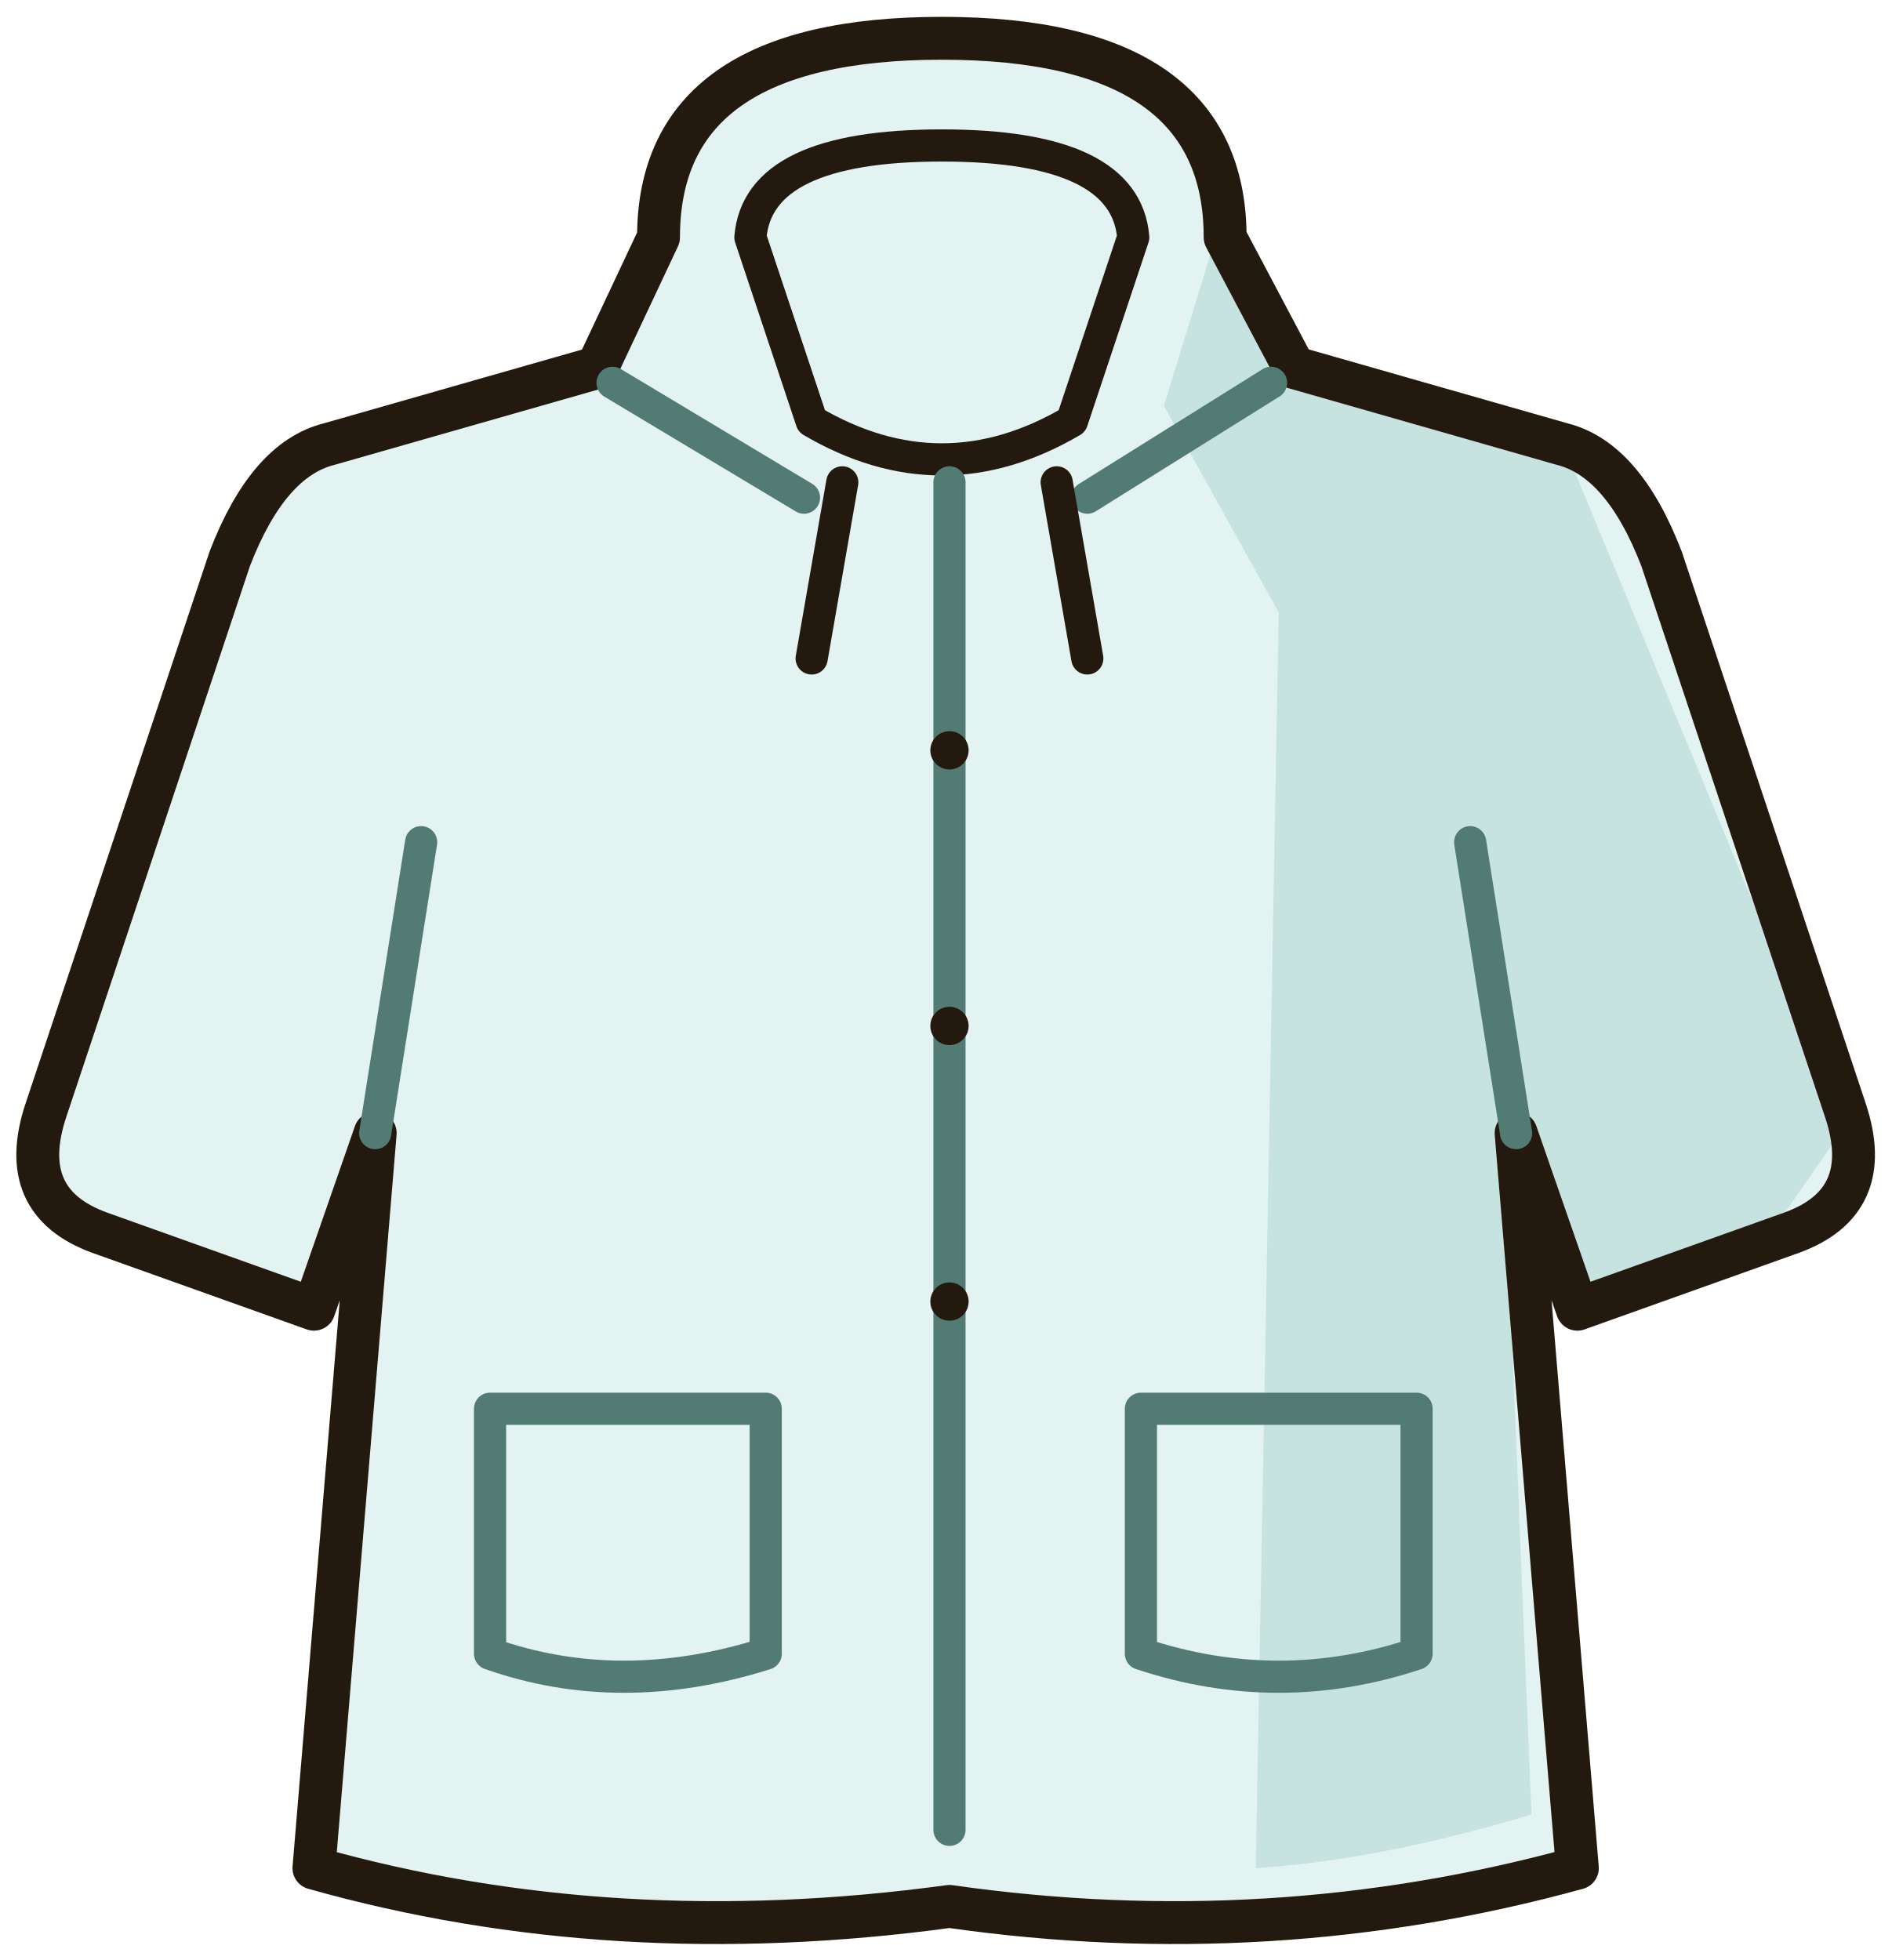
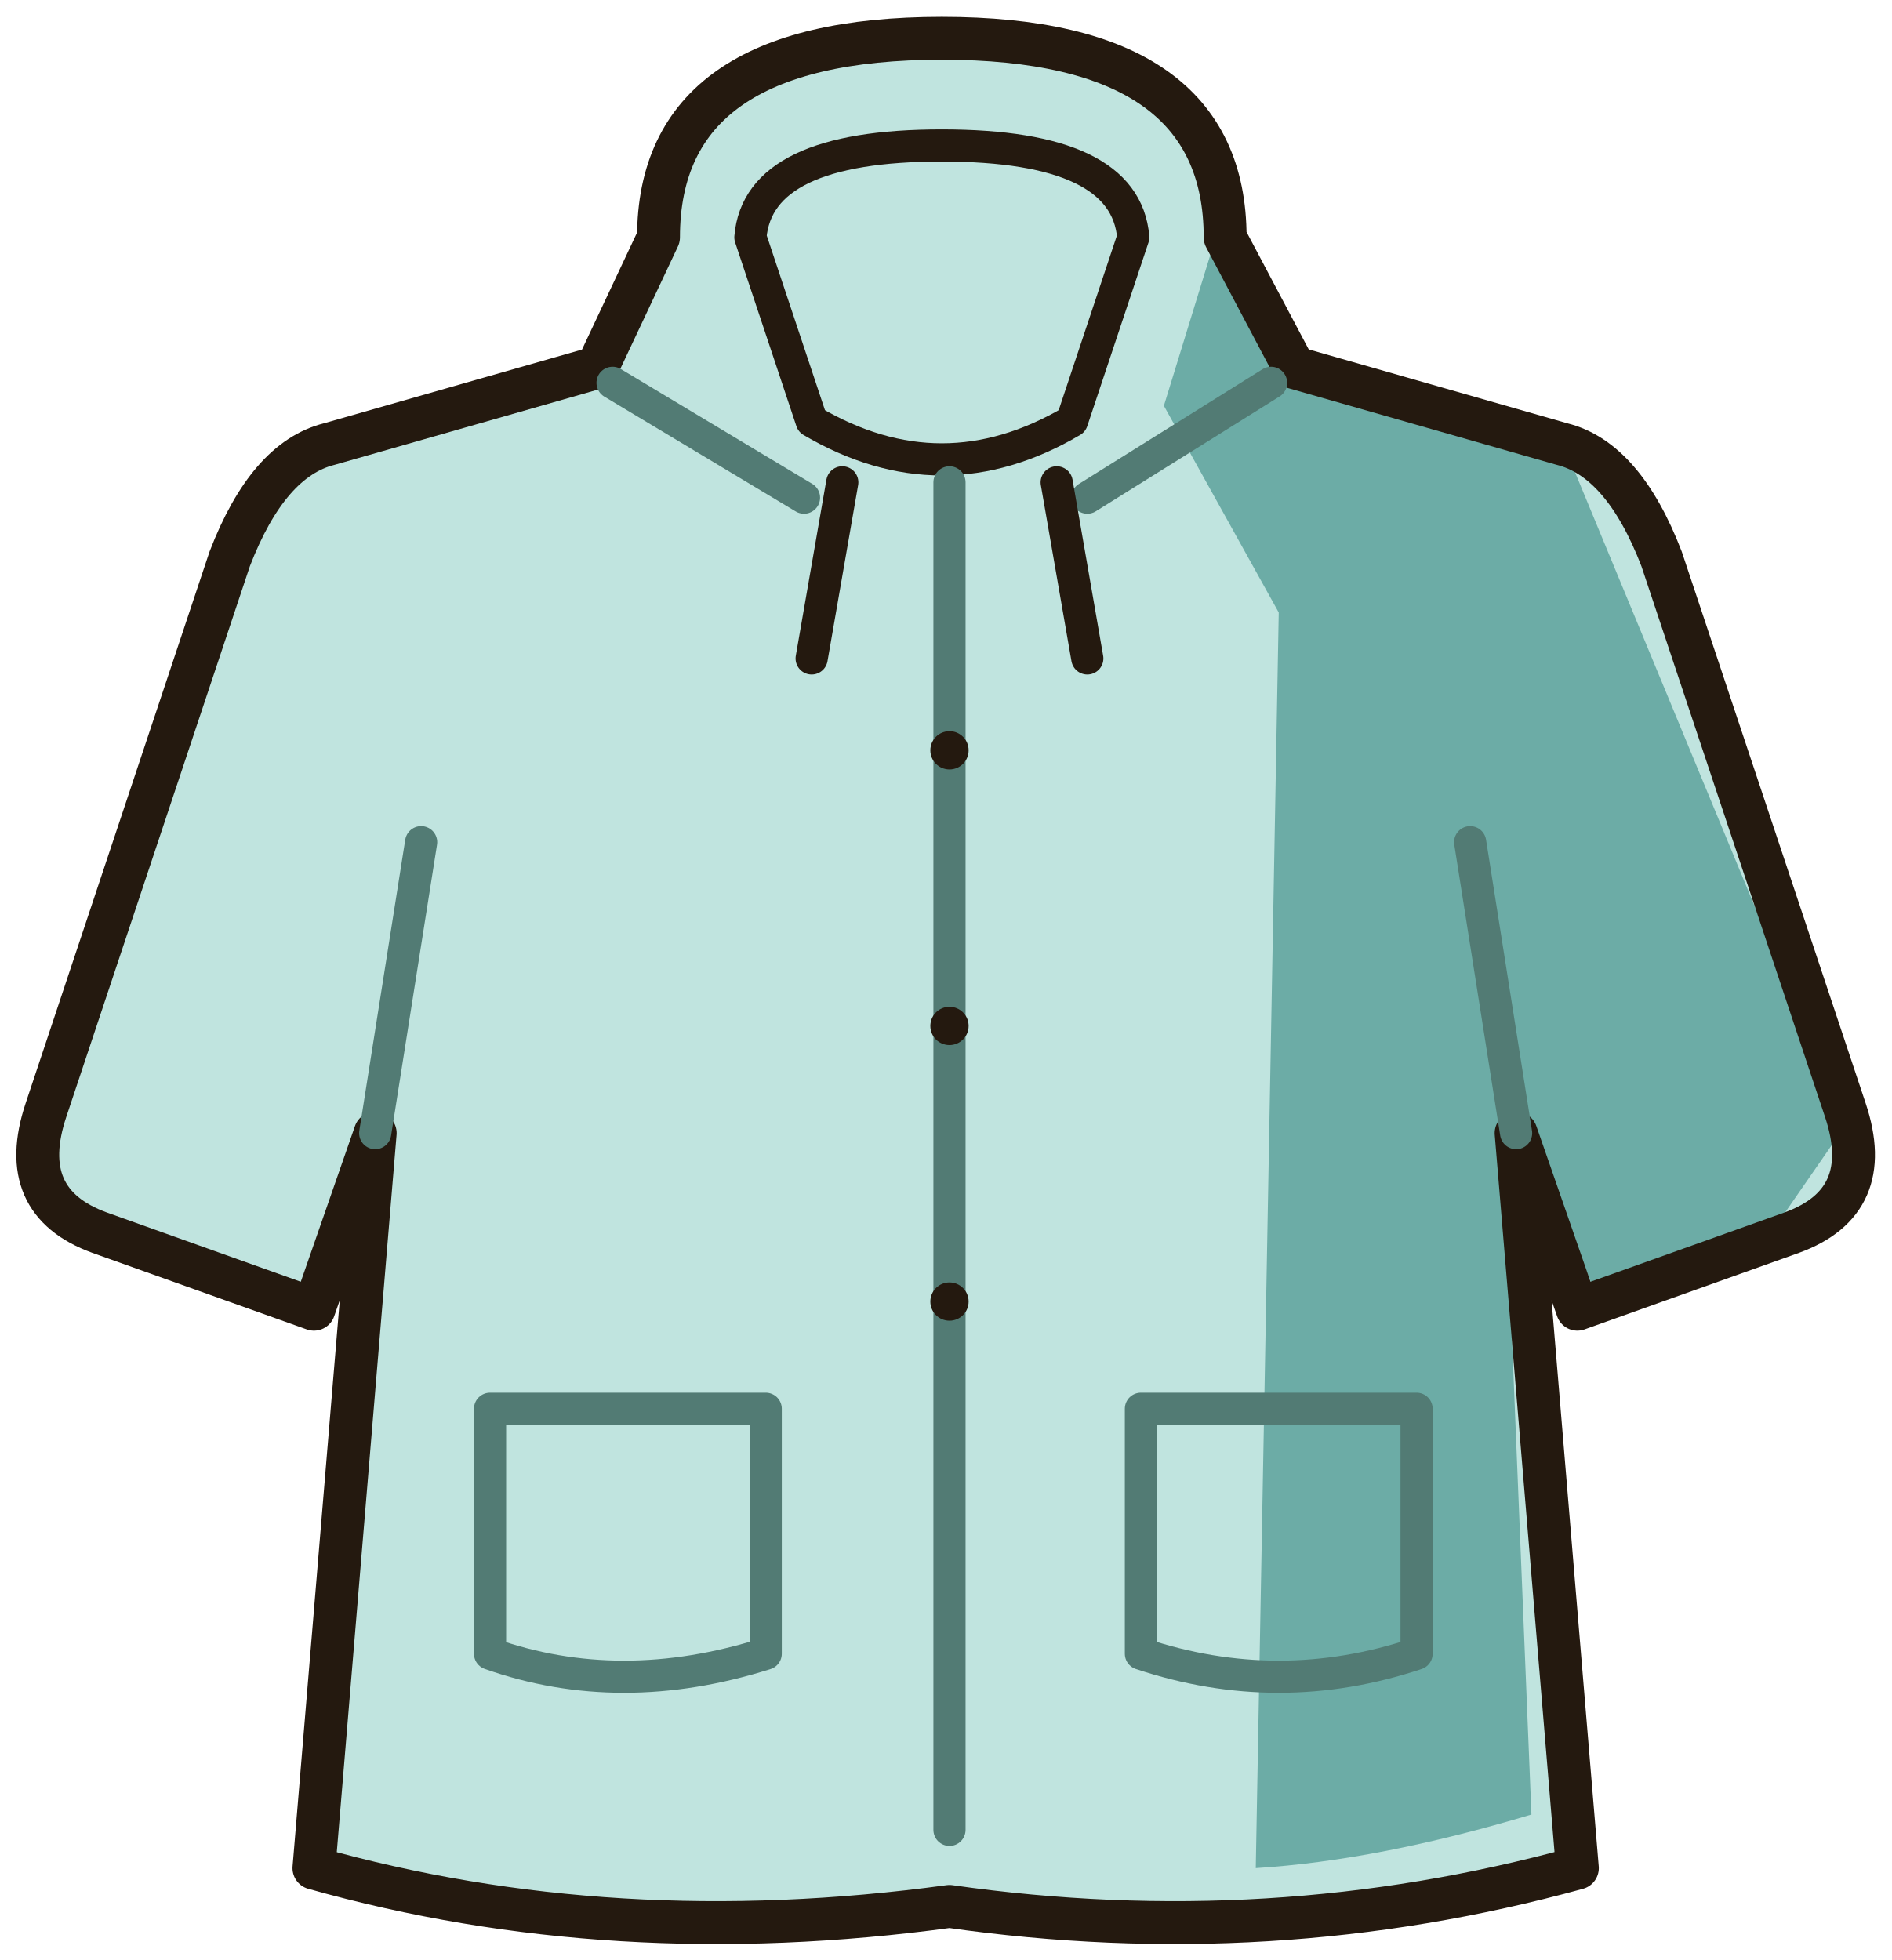
<svg xmlns="http://www.w3.org/2000/svg" width="247" height="256" viewBox="-1 3 247 256" fill="none" stroke="#24190f" stroke-width="5.6" stroke-linejoin="round" stroke-linecap="round">
-   <path d="M85 34Q85 8 122 8Q159 8 159 34L168 51L203 61Q211 63 216 76L240 148Q244 160 233 164L205 174L197 151L205 247Q165 258 123 252Q79 258 40 247L48 151L40 174L12 164Q1 160 5 148L29 76Q34 63 42 61L77 51Z" fill="#c0e4df" stroke="none" stroke-width="0" fill-opacity="0.43" />
+   <path d="M85 34Q85 8 122 8Q159 8 159 34L168 51L203 61Q211 63 216 76L240 148Q244 160 233 164L205 174L197 151L205 247Q165 258 123 252Q79 258 40 247L48 151L40 174L12 164Q1 160 5 148L29 76Q34 63 42 61L77 51Z" fill="#c0e4df" stroke="none" stroke-width="0" fill-opacity="1" />
  <defs>
    <clipPath id="silhouette-ao">
      <path d="M85 34Q85 8 122 8Q159 8 159 34L168 51L203 61Q211 63 216 76L240 148Q244 160 233 164L205 174L197 151L205 247Q165 258 123 252Q79 258 40 247L48 151L40 174L12 164Q1 160 5 148L29 76Q34 63 42 61L77 51Z" />
    </clipPath>
  </defs>
-   <path d="M159 30L170 53L204 63L240 150L231 163L207 171L195 142L199 240Q179 246 163 247L166 83L151 56Z" fill="#6caca6" stroke="none" stroke-width="0" fill-opacity="0.23" clip-path="url(#silhouette-ao)" />
+   <path d="M159 30L170 53L204 63L240 150L231 163L207 171L195 142L199 240Q179 246 163 247L166 83L151 56Z" fill="#6caca6" stroke="none" stroke-width="0" fill-opacity="1" clip-path="url(#silhouette-ao)" />
  <path d="M85 34Q85 8 122 8Q159 8 159 34L168 51L203 61Q211 63 216 76L240 148Q244 160 233 164L205 174L197 151L205 247Q165 258 123 252Q79 258 40 247L48 151L40 174L12 164Q1 160 5 148L29 76Q34 63 42 61L77 51Z" fill="none" stroke="#24190f" stroke-width="5.6" />
  <path d="M97 34Q98 22 122 22Q146 22 147 34L139 58Q122 68 105 58Z" fill="none" stroke="#24190f" stroke-width="4.2" />
  <path d="M123 66V242M48 151L54 113M197 151L191 113M79 53L104 68M165 53L141 68" fill="none" stroke="#527b74" stroke-width="4.2" />
  <path d="M109 66L105 89M137 66L141 89" fill="none" stroke="#24190f" stroke-width="4.2" />
  <circle cx="123" cy="101" r="2.5" fill="#24190f" stroke="#24190f" stroke-width="0" />
  <circle cx="123" cy="137" r="2.5" fill="#24190f" stroke="#24190f" stroke-width="0" />
  <circle cx="123" cy="173" r="2.5" fill="#24190f" stroke="#24190f" stroke-width="0" />
  <path d="M63 187H99V219Q80 225 63 219ZM148 187H184V219Q166 225 148 219Z" fill="none" stroke="#527b74" stroke-width="4.2" />
  <circle id="diem-cam" r="0" cx="26" cy="158" fill="none" stroke="none" />
  <circle id="diem-cam-2" r="0" cx="218" cy="158" fill="none" stroke="none" />
</svg>
